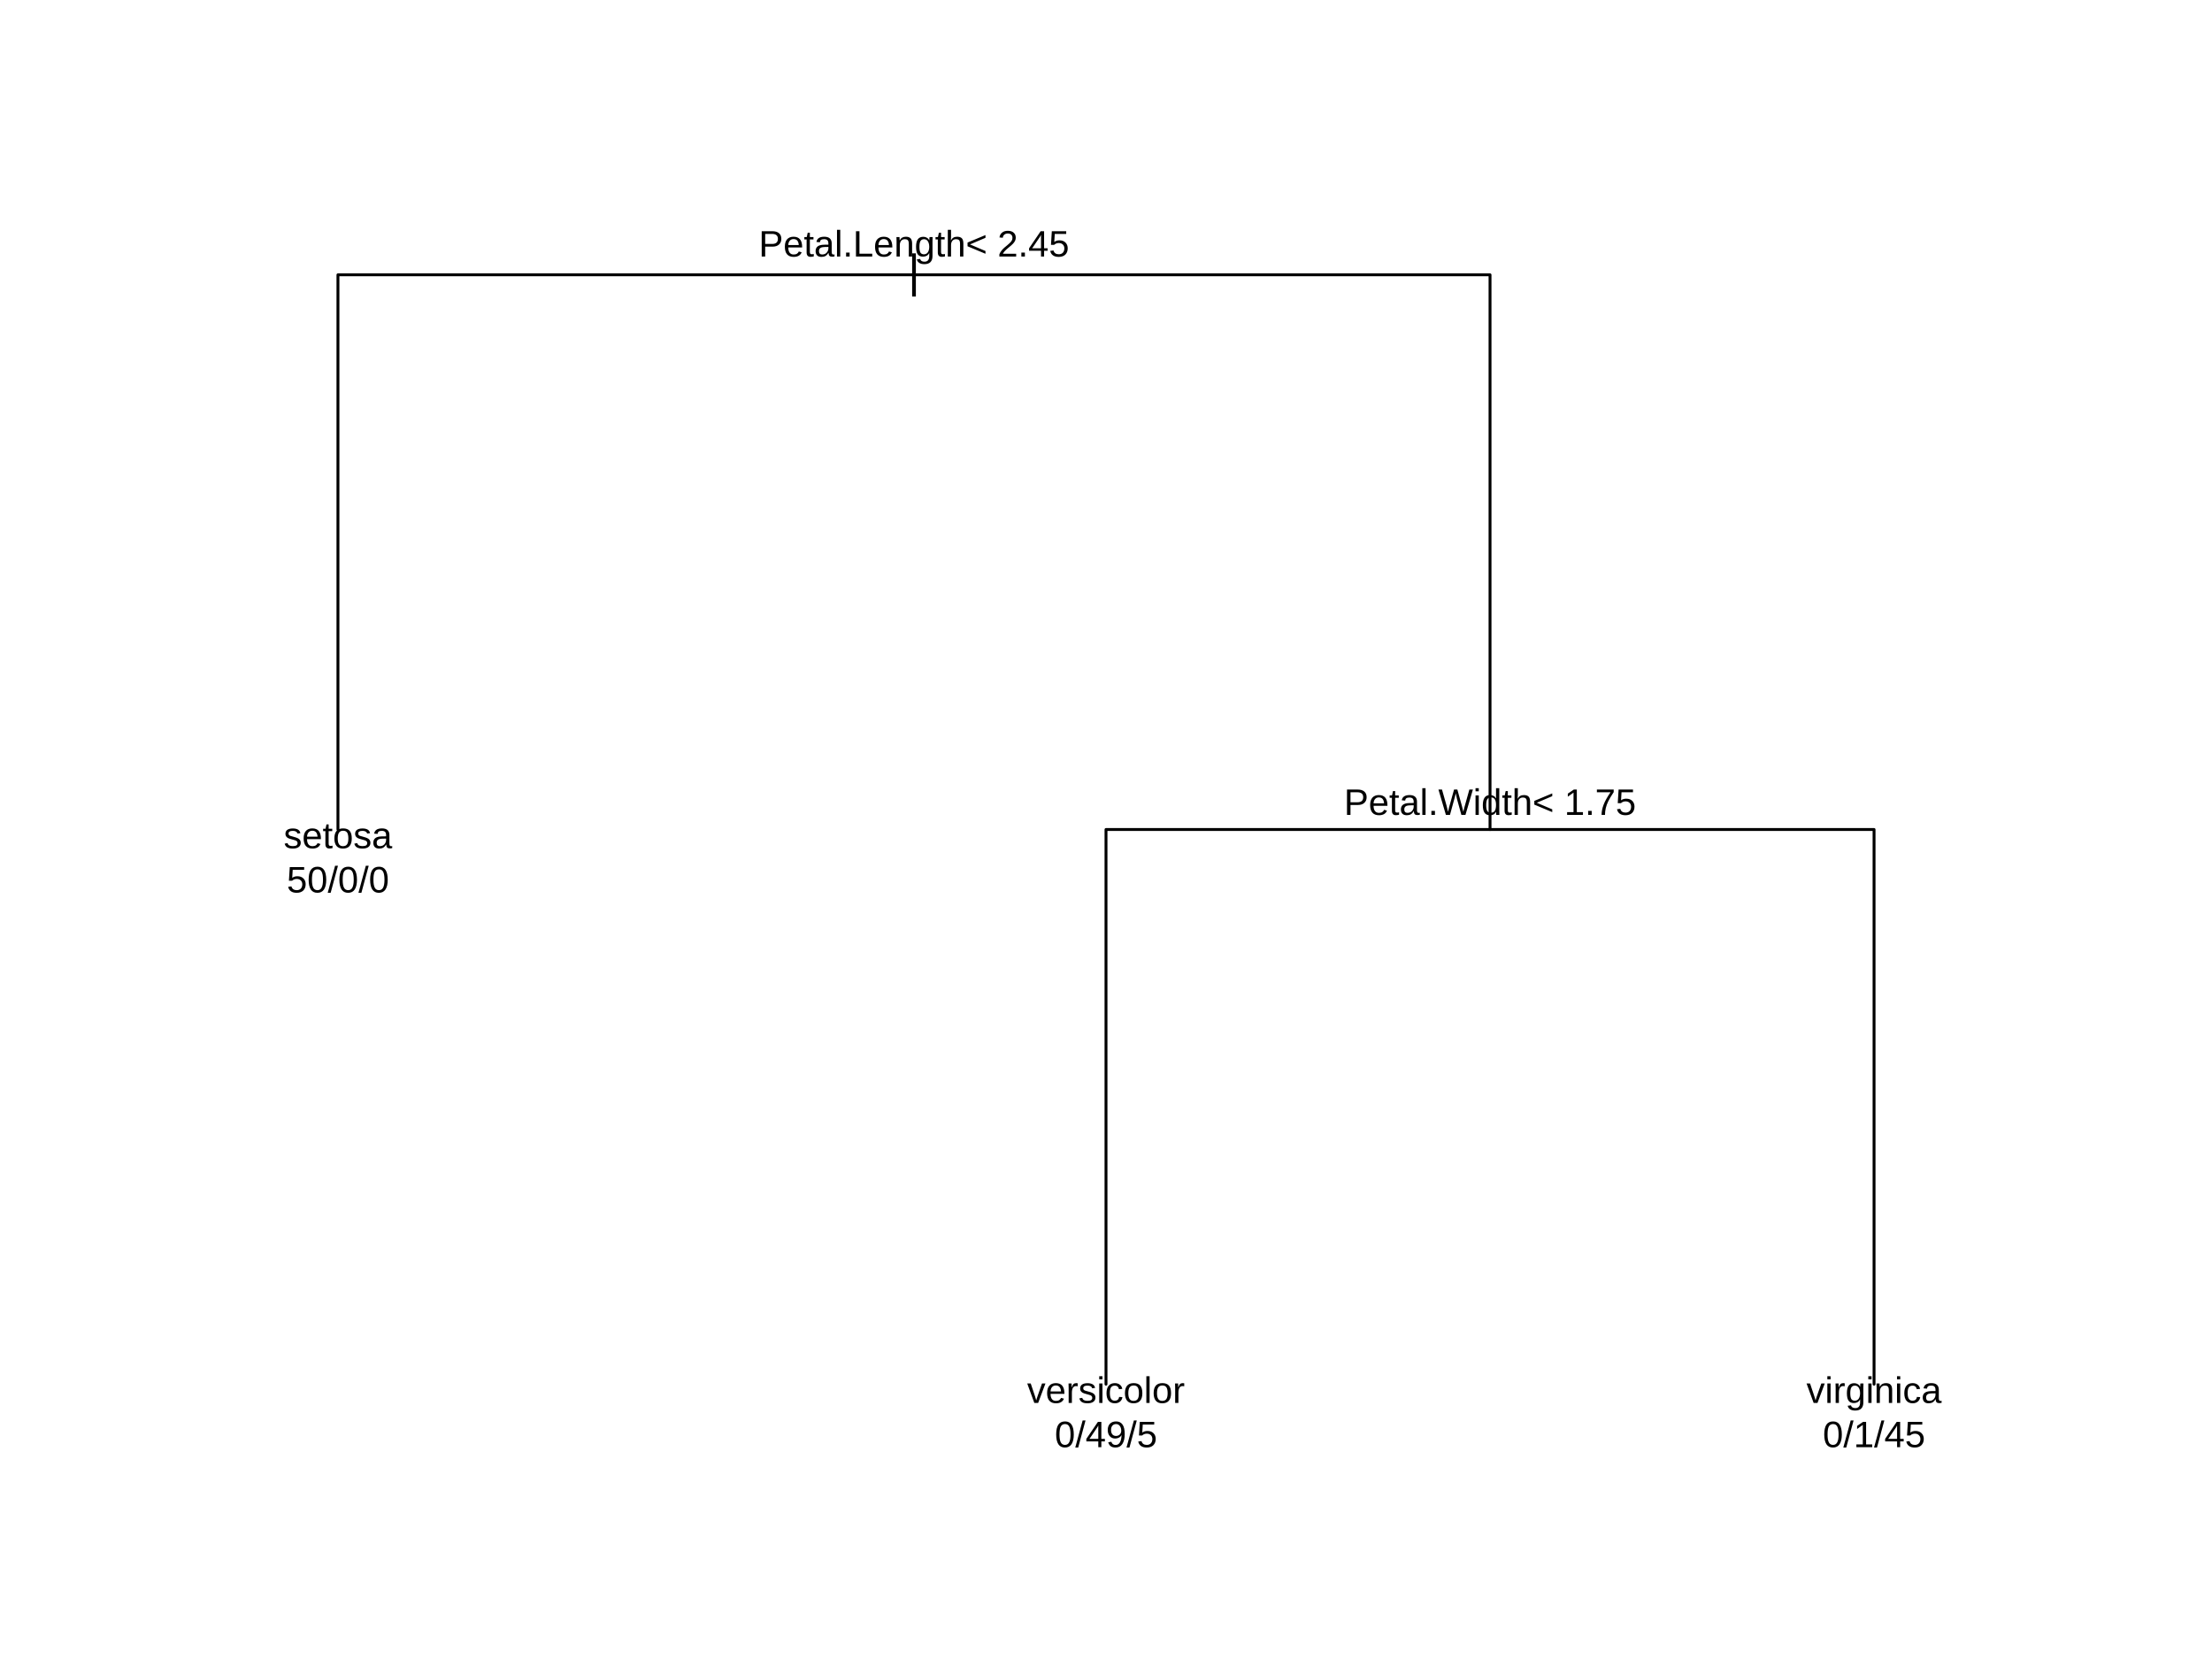
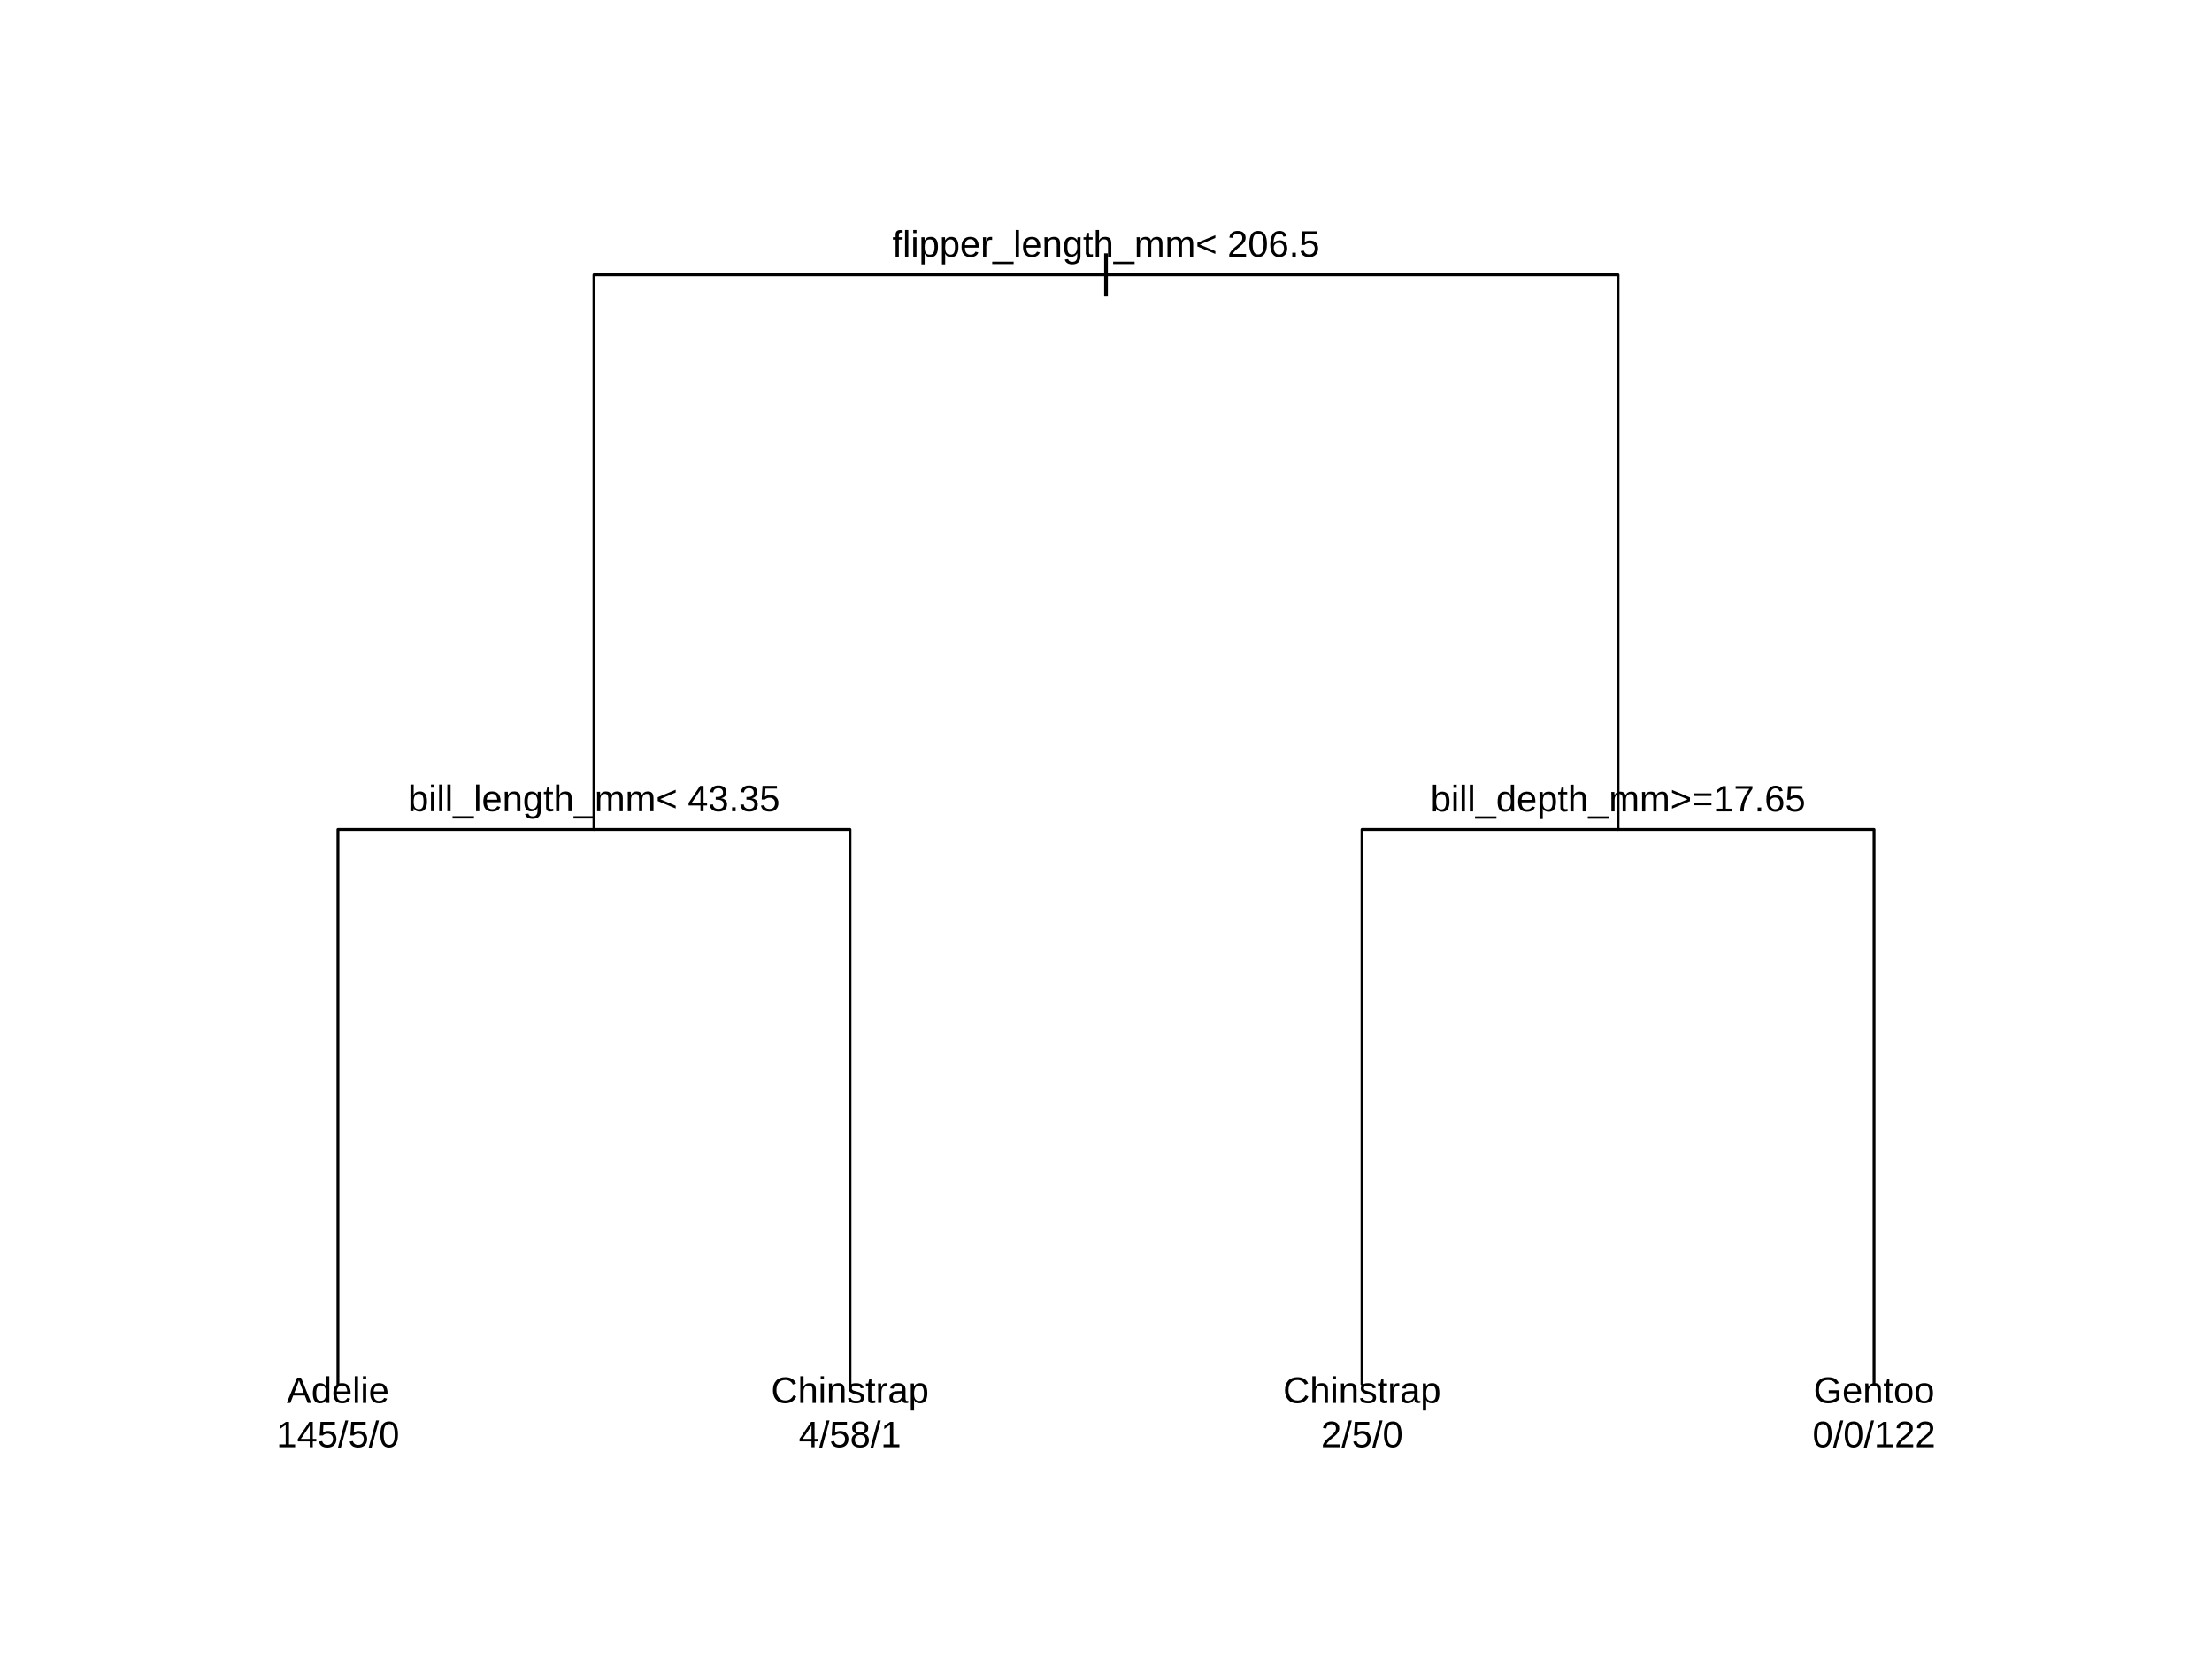
<svg xmlns="http://www.w3.org/2000/svg" width="576.00pt" height="432.00pt" viewBox="0 0 576.00 432.00">
  <g class="svglite">
    <defs>
      <style type="text/css">
    .svglite line, .svglite polyline, .svglite polygon, .svglite path, .svglite rect, .svglite circle {
      fill: none;
      stroke: #000000;
      stroke-linecap: round;
      stroke-linejoin: round;
      stroke-miterlimit: 10.00;
    }
    .svglite text {
      white-space: pre;
    }
    .svglite g.glyphgroup path {
      fill: inherit;
      stroke: none;
    }
  </style>
    </defs>
    <rect width="100%" height="100%" style="stroke: none; fill: none;" />
    <defs>
      <clipPath id="cpMC4wMHw1NzYuMDB8MC4wMHw0MzIuMDA=">
        <rect x="0.00" y="0.00" width="576.00" height="432.00" />
      </clipPath>
    </defs>
    <g clip-path="url(#cpMC4wMHw1NzYuMDB8MC4wMHw0MzIuMDA=)">
</g>
    <defs>
      <clipPath id="cpMjguODB8NTQ3LjIwfDI4LjgwfDQwMy4yMA==">
        <rect x="28.80" y="28.80" width="518.40" height="374.40" />
      </clipPath>
    </defs>
    <g clip-path="url(#cpMjguODB8NTQ3LjIwfDI4LjgwfDQwMy4yMA==)">
-       <text x="238.00" y="74.67" text-anchor="middle" style="font-size: 12.00px; font-family: &quot;Arial&quot;;" textLength="3.12px" lengthAdjust="spacingAndGlyphs">|</text>
-       <polyline points="88.00,216.00 88.00,71.56 388.00,71.56 388.00,216.00 " style="stroke-width: 0.75;" />
-       <polyline points="288.00,360.44 288.00,216.00 488.00,216.00 488.00,360.44 " style="stroke-width: 0.75;" />
-       <text x="238.00" y="66.80" text-anchor="middle" style="font-size: 9.60px; font-family: &quot;Arial&quot;;" textLength="80.78px" lengthAdjust="spacingAndGlyphs">Petal.Length&lt; 2.45</text>
-       <text x="388.00" y="212.19" text-anchor="middle" style="font-size: 9.60px; font-family: &quot;Arial&quot;;" textLength="75.98px" lengthAdjust="spacingAndGlyphs">Petal.Width&lt; 1.75</text>
-       <text x="88.00" y="220.87" text-anchor="middle" style="font-size: 9.60px; font-family: &quot;Arial&quot;;" textLength="38.94px" lengthAdjust="spacingAndGlyphs">setosa    </text>
-       <text x="88.00" y="232.39" text-anchor="middle" style="font-size: 9.60px; font-family: &quot;Arial&quot;;" textLength="26.66px" lengthAdjust="spacingAndGlyphs">50/0/0</text>
-       <text x="288.00" y="365.32" text-anchor="middle" style="font-size: 9.60px; font-family: &quot;Arial&quot;;" textLength="41.00px" lengthAdjust="spacingAndGlyphs">versicolor</text>
-       <text x="288.00" y="376.84" text-anchor="middle" style="font-size: 9.60px; font-family: &quot;Arial&quot;;" textLength="26.66px" lengthAdjust="spacingAndGlyphs">0/49/5</text>
-       <text x="488.00" y="365.32" text-anchor="middle" style="font-size: 9.60px; font-family: &quot;Arial&quot;;" textLength="37.81px" lengthAdjust="spacingAndGlyphs">virginica </text>
-       <text x="488.00" y="376.84" text-anchor="middle" style="font-size: 9.60px; font-family: &quot;Arial&quot;;" textLength="26.66px" lengthAdjust="spacingAndGlyphs">0/1/45</text>
+       <text x="288.00" y="74.67" text-anchor="middle" style="font-size: 12.00px; font-family: &quot;Arial&quot;;" textLength="3.12px" lengthAdjust="spacingAndGlyphs">|</text>
+       <polyline points="154.67,216.00 154.67,71.56 421.33,71.56 421.33,216.00 " style="stroke-width: 0.75;" />
+       <polyline points="88.00,360.44 88.00,216.00 221.33,216.00 221.33,360.44 " style="stroke-width: 0.75;" />
+       <polyline points="354.67,360.44 354.67,216.00 488.00,216.00 488.00,360.44 " style="stroke-width: 0.75;" />
+       <text x="288.00" y="66.84" text-anchor="middle" style="font-size: 9.60px; font-family: &quot;Arial&quot;;" textLength="111.09px" lengthAdjust="spacingAndGlyphs">flipper_length_mm&lt; 206.5</text>
+       <text x="154.67" y="211.24" text-anchor="middle" style="font-size: 9.60px; font-family: &quot;Arial&quot;;" textLength="96.70px" lengthAdjust="spacingAndGlyphs">bill_length_mm&lt; 43.35</text>
+       <text x="421.33" y="211.29" text-anchor="middle" style="font-size: 9.60px; font-family: &quot;Arial&quot;;" textLength="97.52px" lengthAdjust="spacingAndGlyphs">bill_depth_mm&gt;=17.65</text>
+       <text x="88.00" y="365.32" text-anchor="middle" style="font-size: 9.60px; font-family: &quot;Arial&quot;;" textLength="34.66px" lengthAdjust="spacingAndGlyphs">Adelie   </text>
+       <text x="88.00" y="376.84" text-anchor="middle" style="font-size: 9.60px; font-family: &quot;Arial&quot;;" textLength="31.98px" lengthAdjust="spacingAndGlyphs">145/5/0</text>
+       <text x="221.33" y="365.32" text-anchor="middle" style="font-size: 9.60px; font-family: &quot;Arial&quot;;" textLength="41.02px" lengthAdjust="spacingAndGlyphs">Chinstrap</text>
+       <text x="221.33" y="376.84" text-anchor="middle" style="font-size: 9.60px; font-family: &quot;Arial&quot;;" textLength="26.66px" lengthAdjust="spacingAndGlyphs">4/58/1</text>
+       <text x="354.67" y="365.32" text-anchor="middle" style="font-size: 9.60px; font-family: &quot;Arial&quot;;" textLength="41.02px" lengthAdjust="spacingAndGlyphs">Chinstrap</text>
+       <text x="354.67" y="376.84" text-anchor="middle" style="font-size: 9.60px; font-family: &quot;Arial&quot;;" textLength="21.33px" lengthAdjust="spacingAndGlyphs">2/5/0</text>
+       <text x="488.00" y="365.32" text-anchor="middle" style="font-size: 9.60px; font-family: &quot;Arial&quot;;" textLength="39.47px" lengthAdjust="spacingAndGlyphs">Gentoo   </text>
+       <text x="488.00" y="376.84" text-anchor="middle" style="font-size: 9.60px; font-family: &quot;Arial&quot;;" textLength="31.98px" lengthAdjust="spacingAndGlyphs">0/0/122</text>
    </g>
  </g>
</svg>
